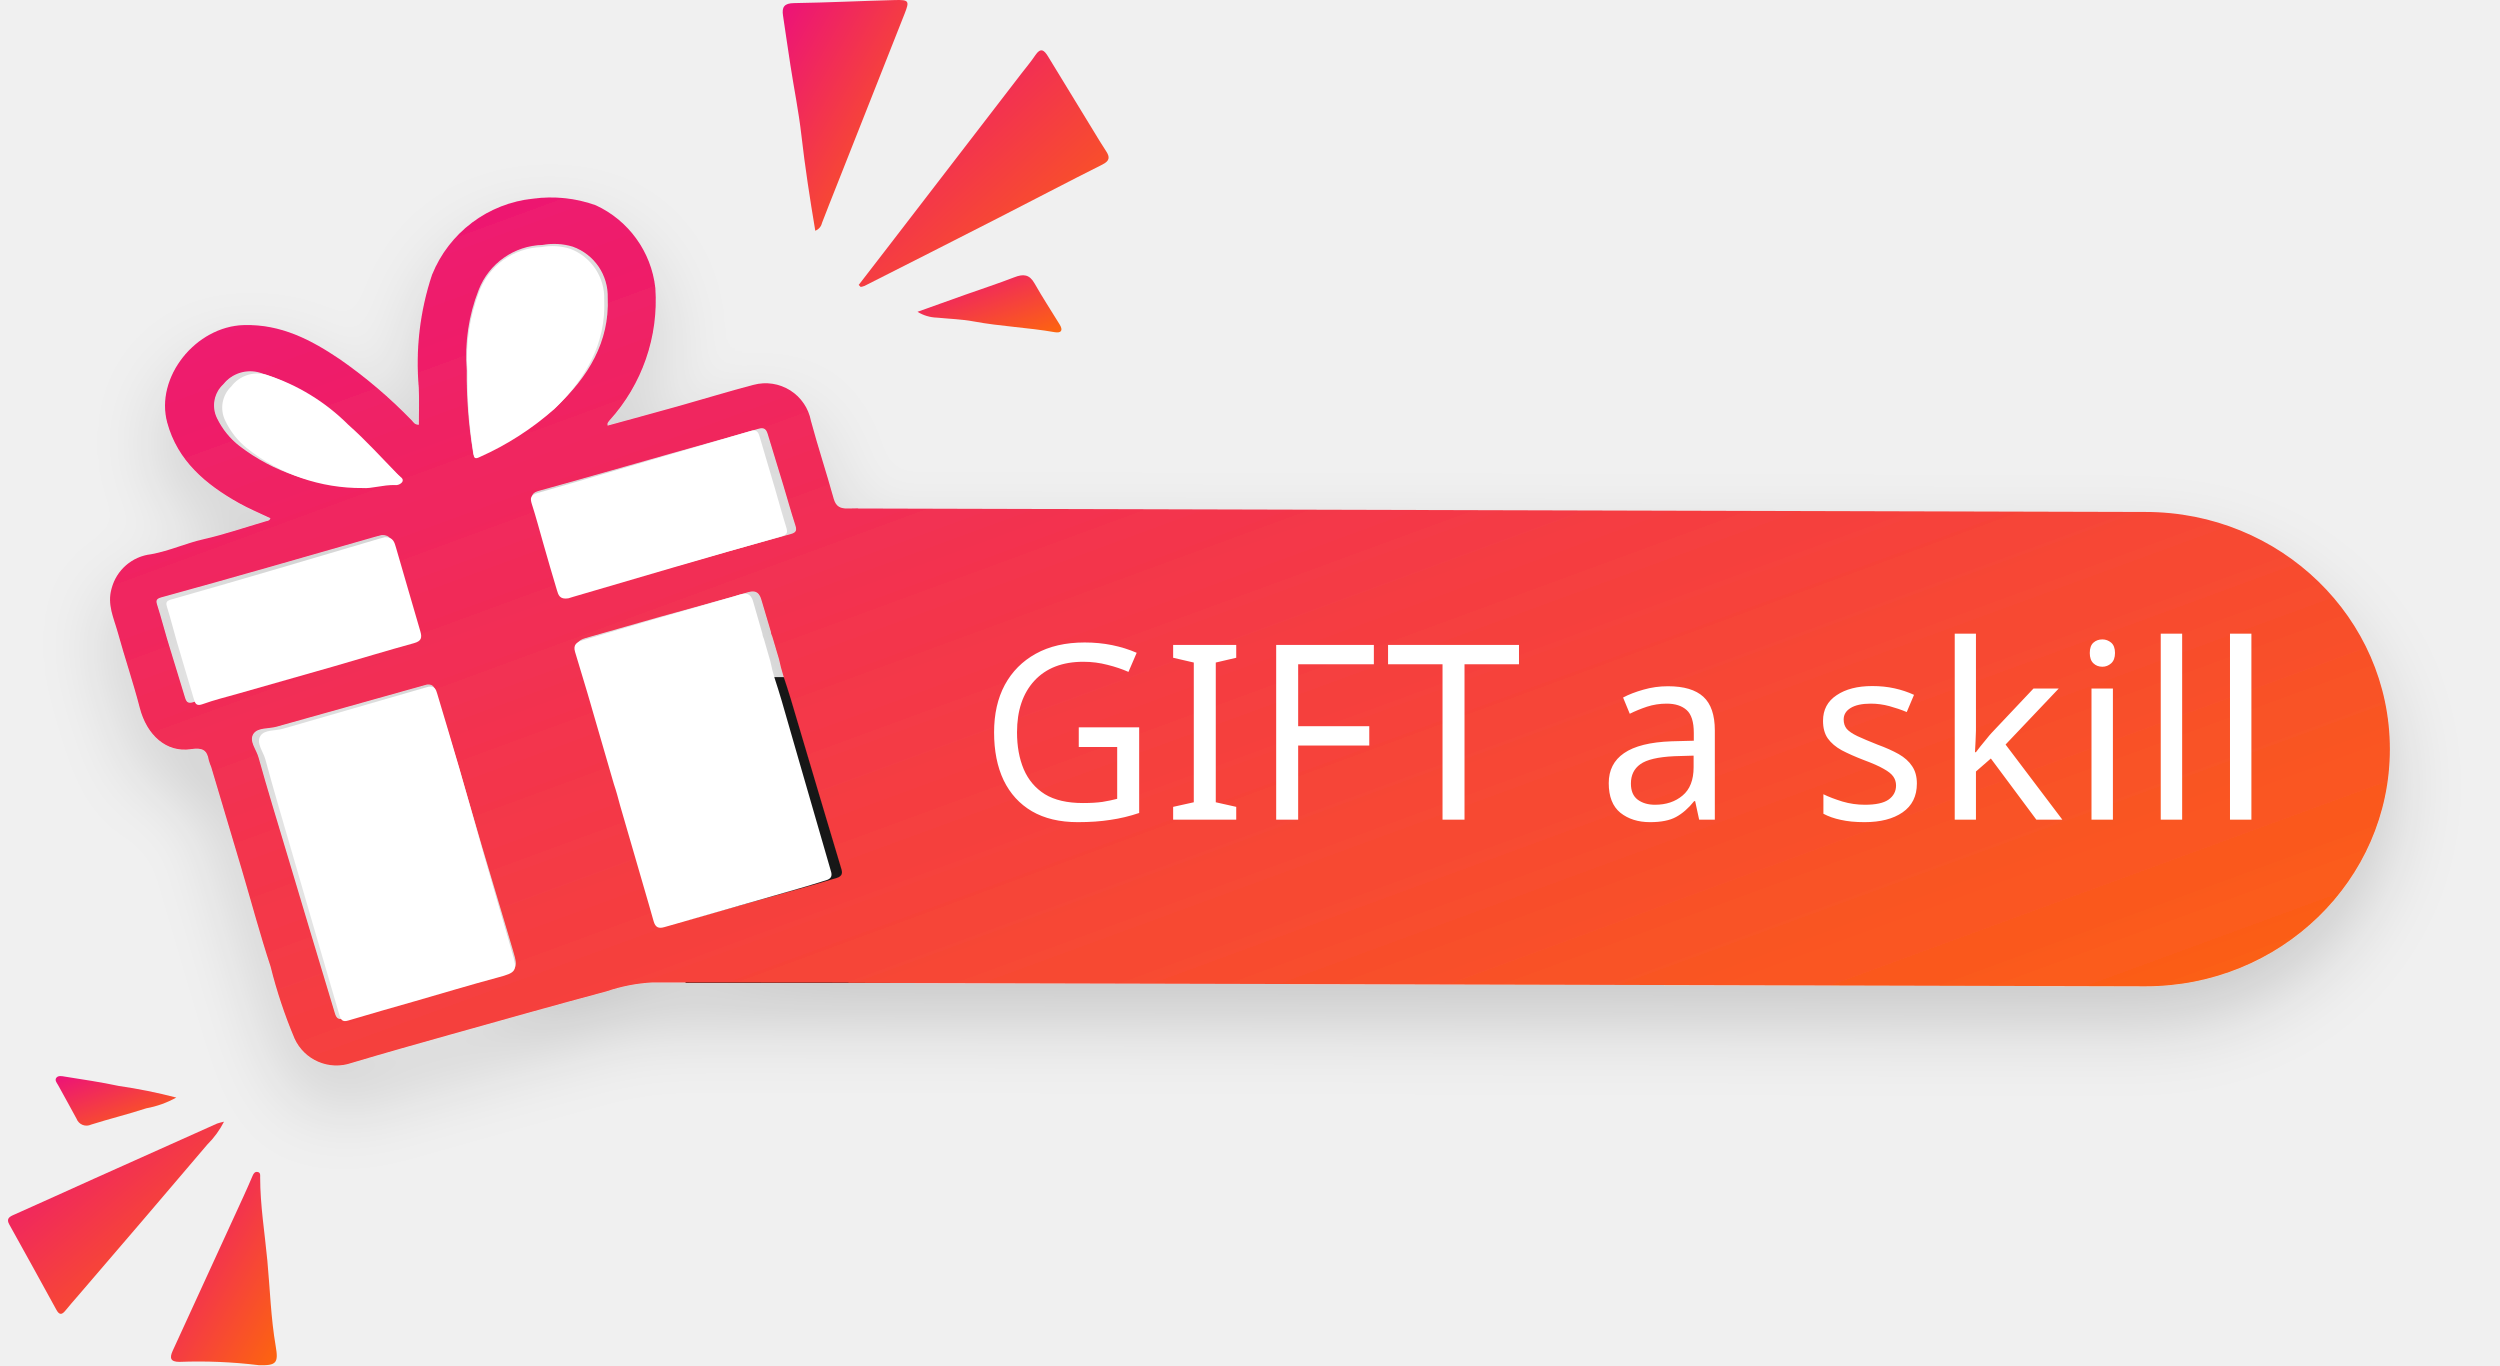
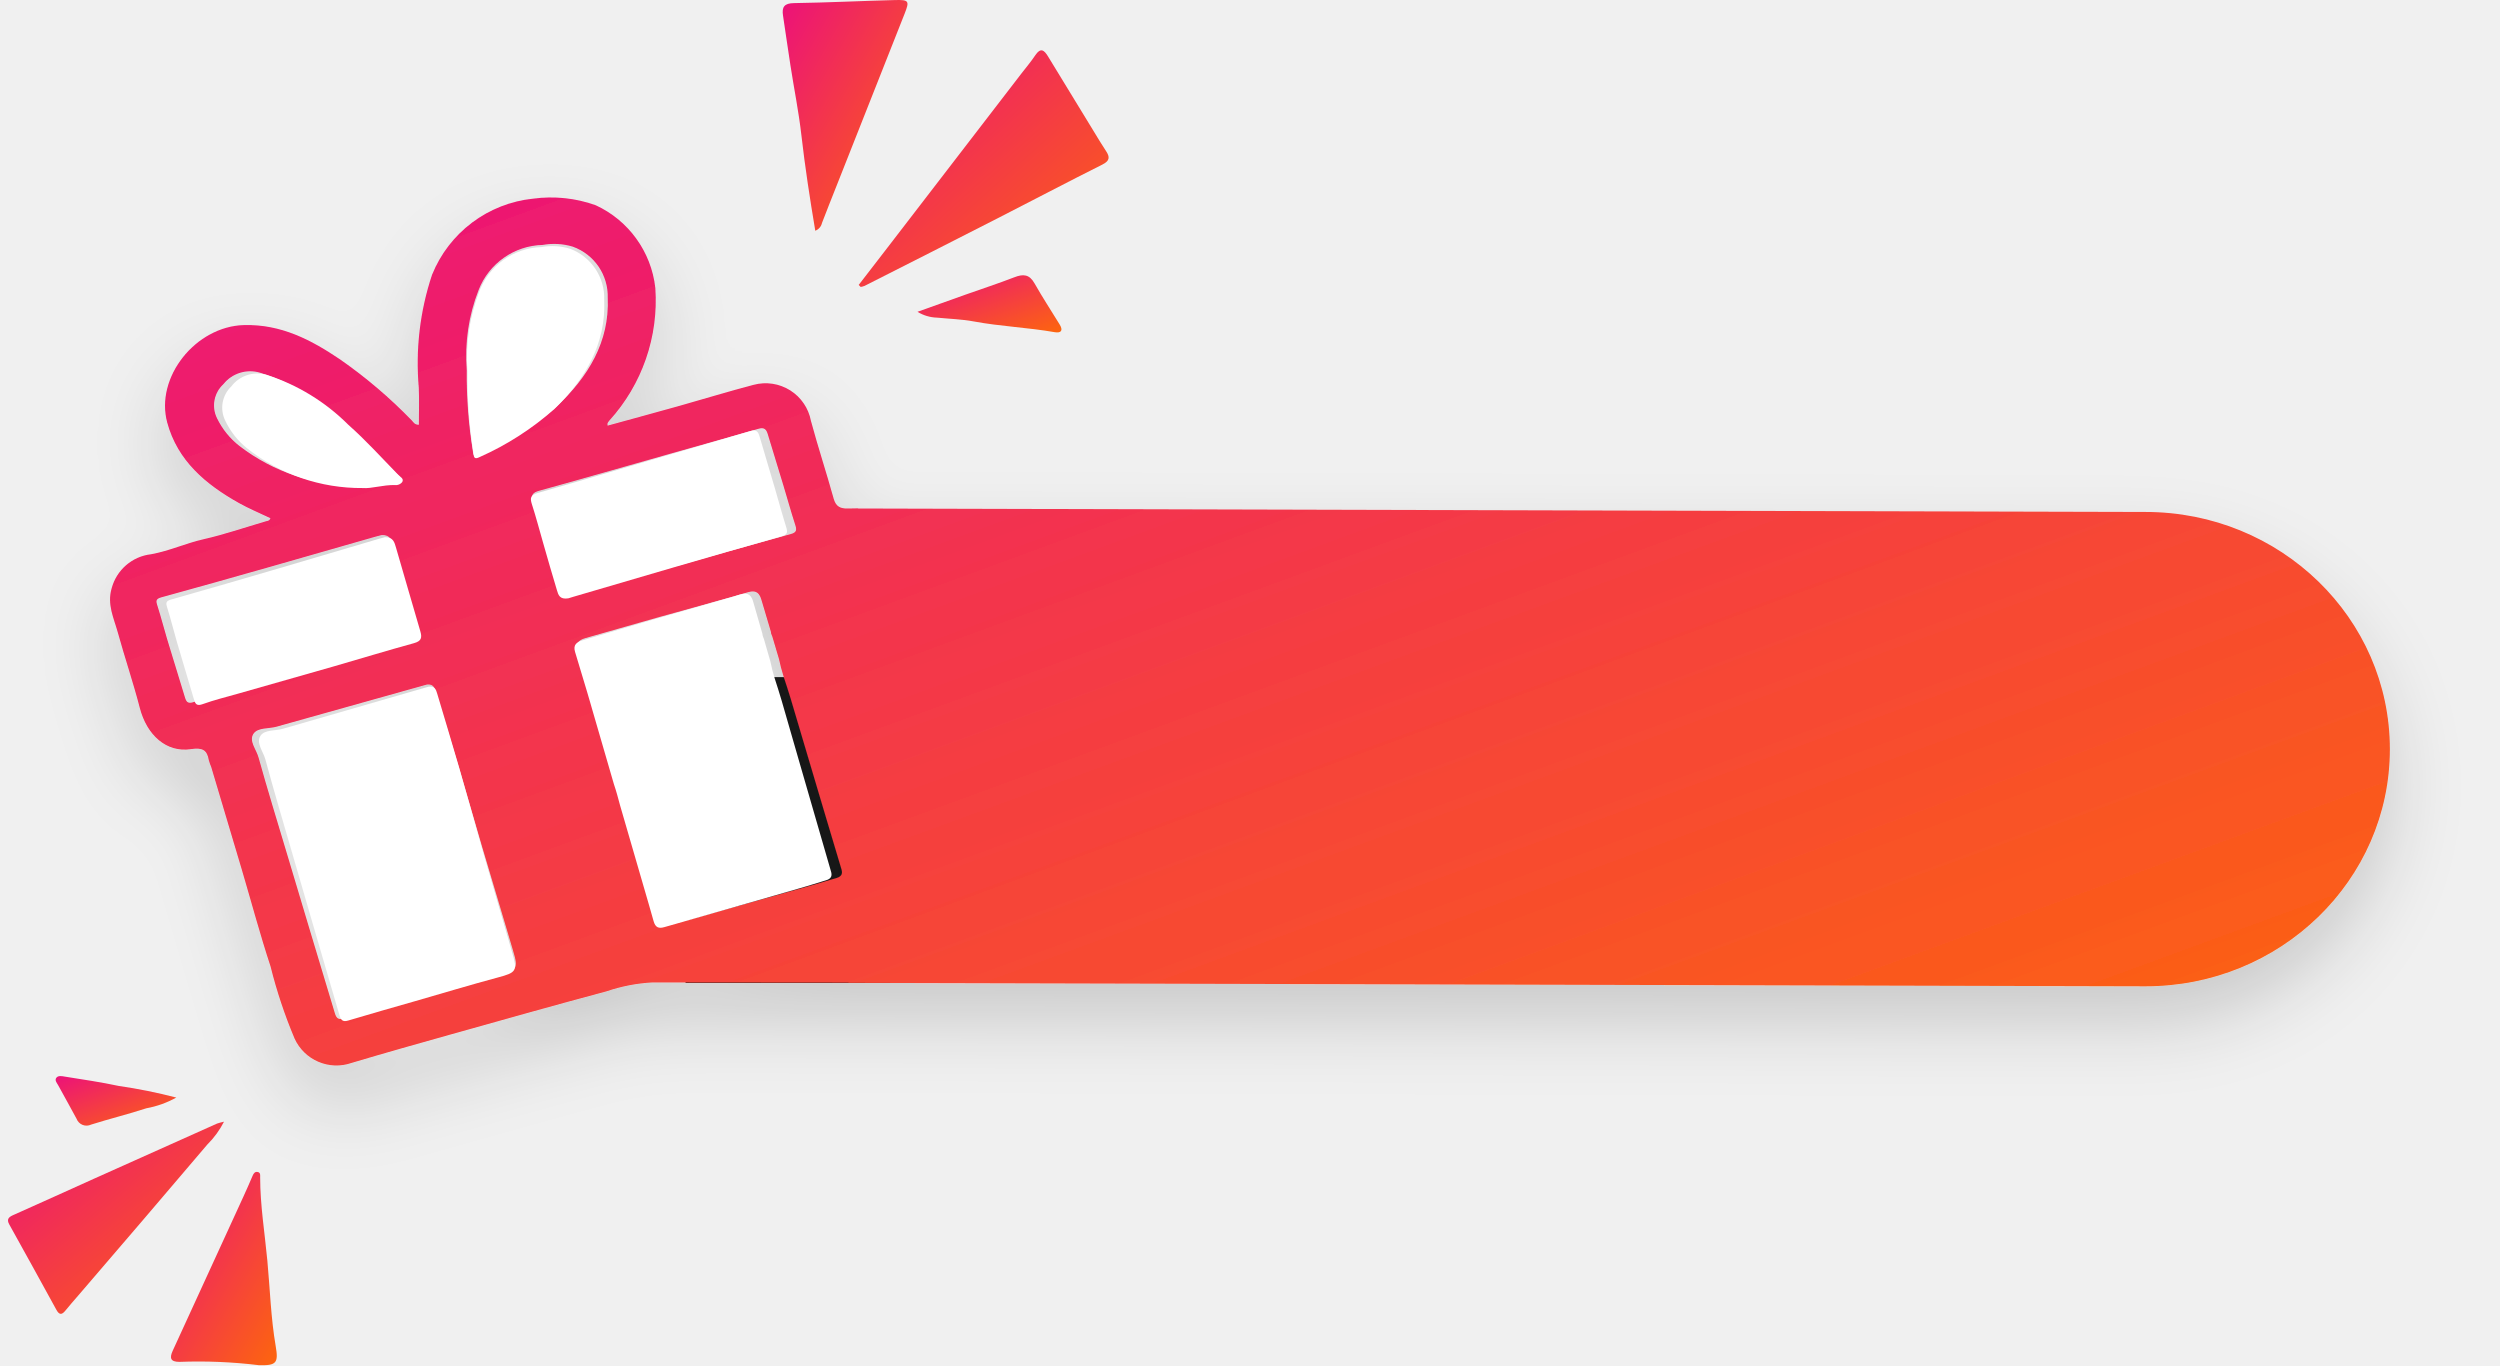
<svg xmlns="http://www.w3.org/2000/svg" width="204.351" height="111.595" viewBox="0 0 204.351 111.595">
  <defs>
    <linearGradient id="linear-gradient" x1="0.018" x2="1.102" y2="1.143" gradientUnits="objectBoundingBox">
      <stop offset="0" stop-color="#ec1279" />
      <stop offset="1" stop-color="#ff7000" />
    </linearGradient>
    <filter id="Path_20" x="0" y="10.148" width="204.351" height="88.925" filterUnits="userSpaceOnUse">
      <feOffset dy="3" input="SourceAlpha" />
      <feGaussianBlur stdDeviation="3" result="blur" />
      <feFlood flood-opacity="0.161" />
      <feComposite operator="in" in2="blur" />
      <feComposite in="SourceGraphic" />
    </filter>
  </defs>
  <g id="Group_23" data-name="Group 23" transform="translate(-1576.962 -34.652)">
    <g id="Group_104" data-name="Group 104">
      <rect id="Rectangle_44" data-name="Rectangle 44" width="35" height="25" transform="translate(1633 90)" fill="#191919" />
      <g id="Group_22" data-name="Group 22" transform="translate(1577.61 34.652)">
        <g transform="matrix(1, 0, 0, 1, -0.65, 0)" filter="url(#Path_20)">
          <path id="Path_20-2" data-name="Path 20" d="M1105.357,874.648l-105.226-.283v-.015c-.265,0-.53.007-.8.015-.656.019-1.022-.147-1.207-.816-.587-2.122-1.282-4.217-1.854-6.343a3.773,3.773,0,0,0-4.679-2.953c-2.045.535-4.066,1.158-6.1,1.729-1.942.544-3.889,1.071-5.845,1.609,0-.1-.017-.157,0-.2a1.013,1.013,0,0,1,.147-.213,14.606,14.606,0,0,0,3.756-10.846,8.479,8.479,0,0,0-4.878-6.759,10.855,10.855,0,0,0-5.111-.535,10.018,10.018,0,0,0-8.265,6.23,22.862,22.862,0,0,0-1.083,9.223c.045,1.01.007,2.022.007,3.031-.357,0-.443-.223-.577-.357a39.957,39.957,0,0,0-5.828-4.965c-2.364-1.6-4.827-2.908-7.884-2.829-3.943.1-7.291,4.263-6.277,7.982.846,3.106,3.125,5.03,5.848,6.559.829.466,1.718.832,2.586,1.247-.084.224-.242.214-.377.253-1.69.493-3.36,1.072-5.075,1.46-1.463.331-2.818.964-4.3,1.231a3.782,3.782,0,0,0-3.229,2.792c-.384,1.309.176,2.423.5,3.589.569,2.066,1.264,4.1,1.8,6.173.577,2.239,2.179,3.68,4.184,3.378.926-.139,1.32.055,1.457.9a4.739,4.739,0,0,0,.2.566q1.253,4.193,2.5,8.387c.78,2.633,1.484,5.289,2.346,7.9a40.077,40.077,0,0,0,1.969,5.909,3.762,3.762,0,0,0,4.657,1.988c2.724-.816,5.463-1.584,8.2-2.353,4.211-1.182,8.42-2.369,12.645-3.5a13.992,13.992,0,0,1,3.7-.725q8.035.009,16.07.015v.017l106.021.283c11.032,0,19.976-8.678,19.976-19.384h0C1125.333,883.327,1116.39,874.648,1105.357,874.648ZM969.1,856.521a5.771,5.771,0,0,1,5.257-3.7,5.215,5.215,0,0,1,2.451.145,4.308,4.308,0,0,1,2.849,4.172c.159,3.625-1.614,6.475-4.2,8.918a24.585,24.585,0,0,1-6.291,3.924c-.427.209-.5.068-.533-.309a39.3,39.3,0,0,1-.5-6.623A14.788,14.788,0,0,1,969.1,856.521Zm-19.544,12.734a6.417,6.417,0,0,1-1.834-2.27,2.353,2.353,0,0,1,.514-2.773,2.8,2.8,0,0,1,3-.946,17.241,17.241,0,0,1,6.861,4.074c1.5,1.281,2.838,2.733,4.236,4.121.148.146.459.275.317.549a.658.658,0,0,1-.624.258c-1.008-.019-1.986.308-2.7.246A15.781,15.781,0,0,1,949.556,869.255Zm-.764,20.074c-.991.274-2,.512-2.964.851-.446.156-.6.026-.711-.325q-.735-2.377-1.455-4.758c-.28-.931-.518-1.874-.816-2.8-.118-.365-.14-.541.32-.667,3.055-.837,6.1-1.7,9.149-2.567,2.795-.794,5.585-1.6,8.378-2.4.2-.056.395-.1.5-.13.709-.017.8.456.924.852.69,2.271,1.349,4.551,2.043,6.82.166.544.1.824-.537.995-2.295.61-4.57,1.288-6.857,1.927C954.108,887.869,951.449,888.594,948.792,889.329Zm21.9,23.2c-2.355.613-4.689,1.3-7.032,1.953-1.863.52-3.73,1.028-5.587,1.571-.441.129-.6-.054-.708-.4q-1.017-3.366-2.028-6.734-.962-3.2-1.919-6.409c-.777-2.6-1.581-5.2-2.307-7.814-.178-.641-.811-1.343-.4-1.93.352-.508,1.236-.384,1.878-.565q5.967-1.684,11.94-3.348c.142-.04.284-.077.365-.1.5-.045.6.253.7.571.618,2.024,1.254,4.042,1.859,6.069.655,2.192,1.276,4.393,1.924,6.586.777,2.632,1.568,5.259,2.353,7.889.066.22.126.441.193.66C972.367,911.994,972.245,912.124,970.695,912.527Zm5.938-31c-.739.117-.845-.3-.952-.64-.4-1.281-.778-2.571-1.161-3.858-.318-1.069-.607-2.146-.959-3.2-.176-.527-.092-.754.5-.917,3.562-.981,7.112-2.005,10.666-3.011,2.426-.687,4.856-1.359,7.277-2.058.492-.142.633.1.745.471.422,1.4.853,2.788,1.274,4.183.322,1.067.617,2.142.961,3.2.13.4.136.618-.358.753-3.081.844-6.154,1.71-9.228,2.577q-4.187,1.182-8.368,2.381C976.832,881.467,976.637,881.53,976.633,881.531Zm21.452,23.122c-1.342.413-2.7.782-4.053,1.161q-3.427.959-6.856,1.911-1.227.342-2.455.681c-.469.13-.75.04-.9-.487q-.184-.631-.37-1.261h0l-.045-.151q-.649-2.208-1.319-4.409L981,898.462c-.159-.587-.322-1.173-.523-1.747l-1.843-6.156c-.054-.183-.108-.366-.162-.548-.035-.119-.073-.237-.109-.356l-.125-.42h0q-.505-1.663-1.029-3.321c-.191-.607.159-.821.671-.966,1.975-.558,3.945-1.133,5.921-1.688,2.258-.634,4.523-1.244,6.778-1.885.679-.193,1.364-.577,1.648.485l.76,2.56a.91.91,0,0,0,.084.325c.015.032.027.066.042.1l.55,1.855a12.921,12.921,0,0,0,.348,1.33c.209.62.408,1.243.6,1.867l1.441,4.856c.907,3.038,1.8,6.079,2.718,9.116C998.949,904.486,998.432,904.547,998.084,904.654Z" transform="translate(-929.98 -832.8)" fill="url(#linear-gradient)" />
        </g>
        <g id="Group_21" data-name="Group 21" transform="translate(0)">
          <path id="Path_21" data-name="Path 21" d="M1294.777,798.182q1.138-1.475,2.275-2.949l11.018-14.322c.382-.5.792-.975,1.139-1.5.43-.645.719-.441,1.04.088q1.842,3.037,3.7,6.061c.343.56.677,1.128,1.041,1.674.338.506.307.806-.3,1.112-2.859,1.434-5.69,2.924-8.538,4.379q-5.446,2.781-10.9,5.537a1.6,1.6,0,0,1-.311.086Z" transform="translate(-1225.234 -774.892)" fill="url(#linear-gradient)" />
          <path id="Path_22" data-name="Path 22" d="M1261.3,773.922c-.443-2.645-.842-5.235-1.139-7.844-.216-1.9-.6-3.777-.89-5.667-.212-1.354-.4-2.712-.607-4.067-.111-.713.1-1.018.895-1.03,2.745-.043,5.489-.177,8.234-.249,1.162-.031,1.223.066.815,1.1q-2.778,7.049-5.571,14.092c-.4,1.007-.8,2.014-1.187,3.024A.892.892,0,0,1,1261.3,773.922Z" transform="translate(-1195.307 -755.06)" fill="url(#linear-gradient)" />
          <path id="Path_23" data-name="Path 23" d="M908.082,1288.174a7.266,7.266,0,0,1-1.367,1.872q-5.27,6.206-10.582,12.377c-.335.391-.68.774-1,1.175-.289.358-.5.416-.755-.053-1.273-2.333-2.564-4.656-3.852-6.98-.235-.424-.036-.6.348-.767,2.218-.984,4.424-1.994,6.637-2.988q5-2.246,10-4.481A4.963,4.963,0,0,1,908.082,1288.174Z" transform="translate(-890.42 -1196.487)" fill="url(#linear-gradient)" />
          <path id="Path_24" data-name="Path 24" d="M975.092,1327.829a40.687,40.687,0,0,0-6.486-.27c-.728,0-.825-.308-.548-.91q2.894-6.29,5.773-12.587c.261-.569.515-1.141.758-1.718.088-.208.206-.363.44-.3.214.055.177.271.177.431,0,2.288.376,4.551.588,6.818.217,2.325.285,4.672.682,6.983C976.712,1327.645,976.542,1327.872,975.092,1327.829Z" transform="translate(-954.588 -1216.239)" fill="url(#linear-gradient)" />
          <path id="Path_25" data-name="Path 25" d="M1322.709,888.876c1.444-.516,2.671-.958,3.9-1.394,1.343-.476,2.7-.918,4.027-1.432.72-.279,1.22-.243,1.637.495.646,1.143,1.369,2.243,2.056,3.364.3.485.137.727-.408.632-2.195-.385-4.428-.47-6.621-.879-.979-.183-1.987-.207-2.981-.308A3.225,3.225,0,0,1,1322.709,888.876Z" transform="translate(-1248.362 -863.389)" fill="url(#linear-gradient)" />
          <path id="Path_26" data-name="Path 26" d="M922.959,1268.231a7.984,7.984,0,0,1-2.446.877c-1.489.487-3.016.858-4.51,1.331a.87.87,0,0,1-1.195-.475c-.486-.905-.99-1.8-1.481-2.7-.107-.2-.316-.426-.189-.625.153-.24.481-.157.72-.119,1.465.235,2.936.448,4.385.759A42.834,42.834,0,0,1,922.959,1268.231Z" transform="translate(-909.198 -1178.516)" fill="url(#linear-gradient)" />
        </g>
      </g>
      <g id="Group_20" data-name="Group 20" transform="translate(1590.561 54.779)">
        <path id="Path_14" data-name="Path 14" d="M1104.231,874.769a5.61,5.61,0,0,1,5.1-3.7,4.918,4.918,0,0,1,2.378.145,4.308,4.308,0,0,1,2.765,4.172c.154,3.625-1.566,6.475-4.074,8.918a23.756,23.756,0,0,1-6.1,3.924c-.414.209-.484.068-.518-.309a40.493,40.493,0,0,1-.484-6.622A15.2,15.2,0,0,1,1104.231,874.769Z" transform="translate(-1078.684 -870.998)" fill="#fff" />
        <path id="Path_15" data-name="Path 15" d="M988.9,937.6a6.385,6.385,0,0,1-1.779-2.27,2.4,2.4,0,0,1,.5-2.773,2.674,2.674,0,0,1,2.909-.946,16.637,16.637,0,0,1,6.658,4.074c1.453,1.281,2.754,2.733,4.11,4.121.143.146.445.275.307.549a.629.629,0,0,1-.605.258c-.978-.019-1.927.308-2.623.246A15.021,15.021,0,0,1,988.9,937.6Z" transform="translate(-982.318 -921.093)" fill="#fff" />
        <path id="Path_16" data-name="Path 16" d="M966.217,1022.084c-.962.274-1.937.512-2.876.851-.433.156-.585.026-.69-.325q-.713-2.377-1.412-4.758c-.271-.931-.5-1.874-.792-2.8-.114-.365-.136-.541.311-.668,2.964-.837,5.921-1.7,8.878-2.567,2.712-.794,5.42-1.6,8.13-2.4.19-.056.383-.1.481-.13.688-.017.78.456.9.852.669,2.271,1.309,4.551,1.983,6.82.161.544.1.824-.521.994-2.227.61-4.435,1.288-6.654,1.927C971.375,1020.623,968.795,1021.349,966.217,1022.084Z" transform="translate(-960.377 -985.505)" fill="#fff" />
        <path id="Path_17" data-name="Path 17" d="M1023.922,1104.1c-2.285.613-4.55,1.3-6.824,1.953-1.808.521-3.62,1.028-5.422,1.57-.428.129-.586-.054-.687-.4q-.987-3.366-1.968-6.734-.933-3.2-1.863-6.409c-.754-2.6-1.535-5.2-2.239-7.814-.173-.641-.787-1.343-.392-1.93.342-.508,1.2-.384,1.822-.565q5.79-1.684,11.587-3.348c.137-.04.275-.076.354-.1.484-.045.58.252.675.571.6,2.024,1.217,4.042,1.8,6.069.635,2.192,1.238,4.393,1.867,6.586.755,2.631,1.522,5.259,2.284,7.889.064.22.122.441.188.66C1025.545,1103.571,1025.426,1103.7,1023.922,1104.1Z" transform="translate(-996.828 -1044.327)" fill="#fff" />
        <path id="Path_18" data-name="Path 18" d="M1136.686,972.248c-.717.117-.82-.3-.924-.64-.392-1.281-.755-2.571-1.126-3.858-.308-1.068-.588-2.146-.93-3.2-.171-.527-.089-.754.484-.917,3.457-.981,6.9-2.005,10.35-3.011,2.354-.687,4.712-1.359,7.062-2.058.478-.142.614.1.722.471.41,1.395.828,2.788,1.236,4.183.312,1.067.6,2.142.932,3.2.126.4.132.618-.347.753-2.989.844-5.973,1.71-8.955,2.578q-4.063,1.181-8.12,2.38C1136.88,972.184,1136.691,972.247,1136.686,972.248Z" transform="translate(-1103.83 -943.467)" fill="#fff" />
        <path id="Path_19" data-name="Path 19" d="M1174.649,1059.616c-1.3.413-2.619.782-3.933,1.161q-3.326.96-6.653,1.911l-2.382.681c-.456.13-.728.04-.877-.487q-.178-.631-.359-1.261h0l-.044-.152q-.629-2.207-1.28-4.409l-1.056-3.635c-.155-.587-.312-1.173-.508-1.748l-1.788-6.156q-.079-.274-.157-.548c-.034-.119-.071-.237-.105-.356l-.122-.419h0q-.49-1.663-1-3.321c-.186-.606.154-.821.651-.965,1.917-.558,3.828-1.133,5.746-1.688,2.191-.634,4.389-1.244,6.577-1.885.659-.193,1.323-.577,1.6.485l.737,2.56a.932.932,0,0,0,.082.325c.015.032.026.066.04.1l.534,1.855a13.286,13.286,0,0,0,.337,1.33c.2.62.4,1.243.583,1.867l1.4,4.856c.88,3.038,1.751,6.079,2.637,9.116C1175.489,1059.448,1174.987,1059.508,1174.649,1059.616Z" transform="translate(-1120.977 -1007.712)" fill="#fff" />
      </g>
-       <text id="GIFT_a_skill" data-name="GIFT a skill" transform="translate(1657 101.652)" fill="#fff" font-size="20" font-family="SegoeUI, Segoe UI" letter-spacing="0.025em">
-         <tspan x="0" y="0">GIFT a skill</tspan>
-       </text>
    </g>
  </g>
</svg>
